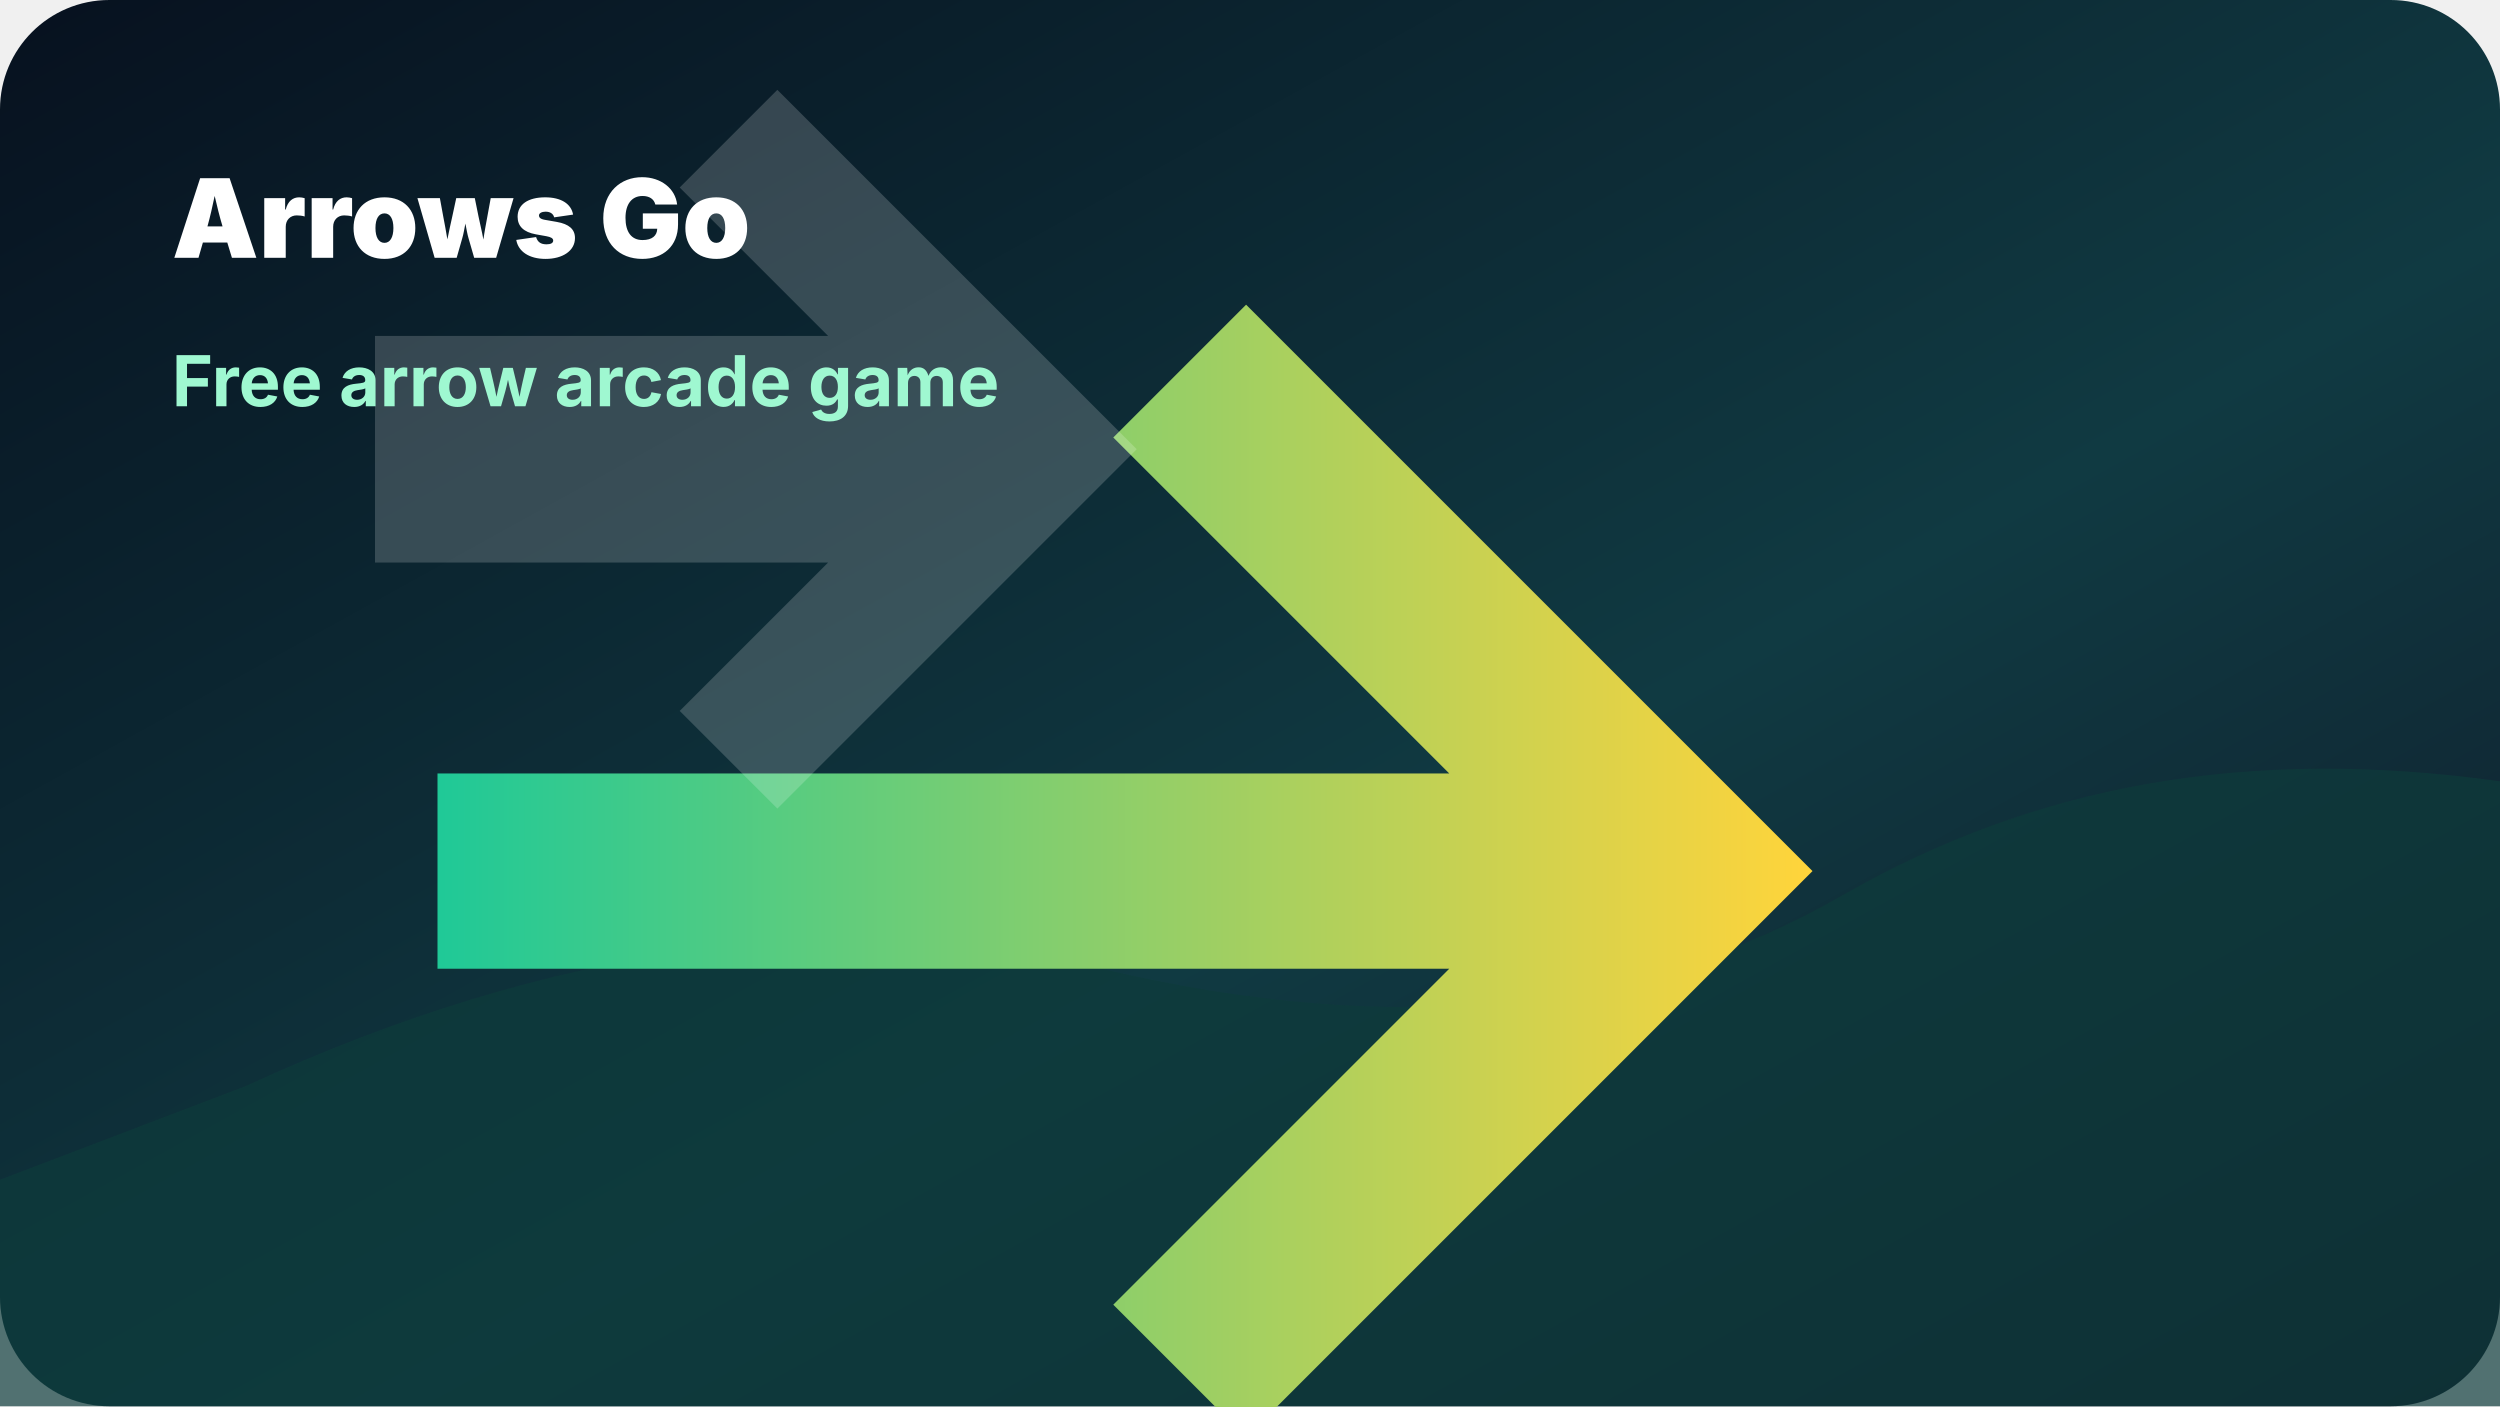
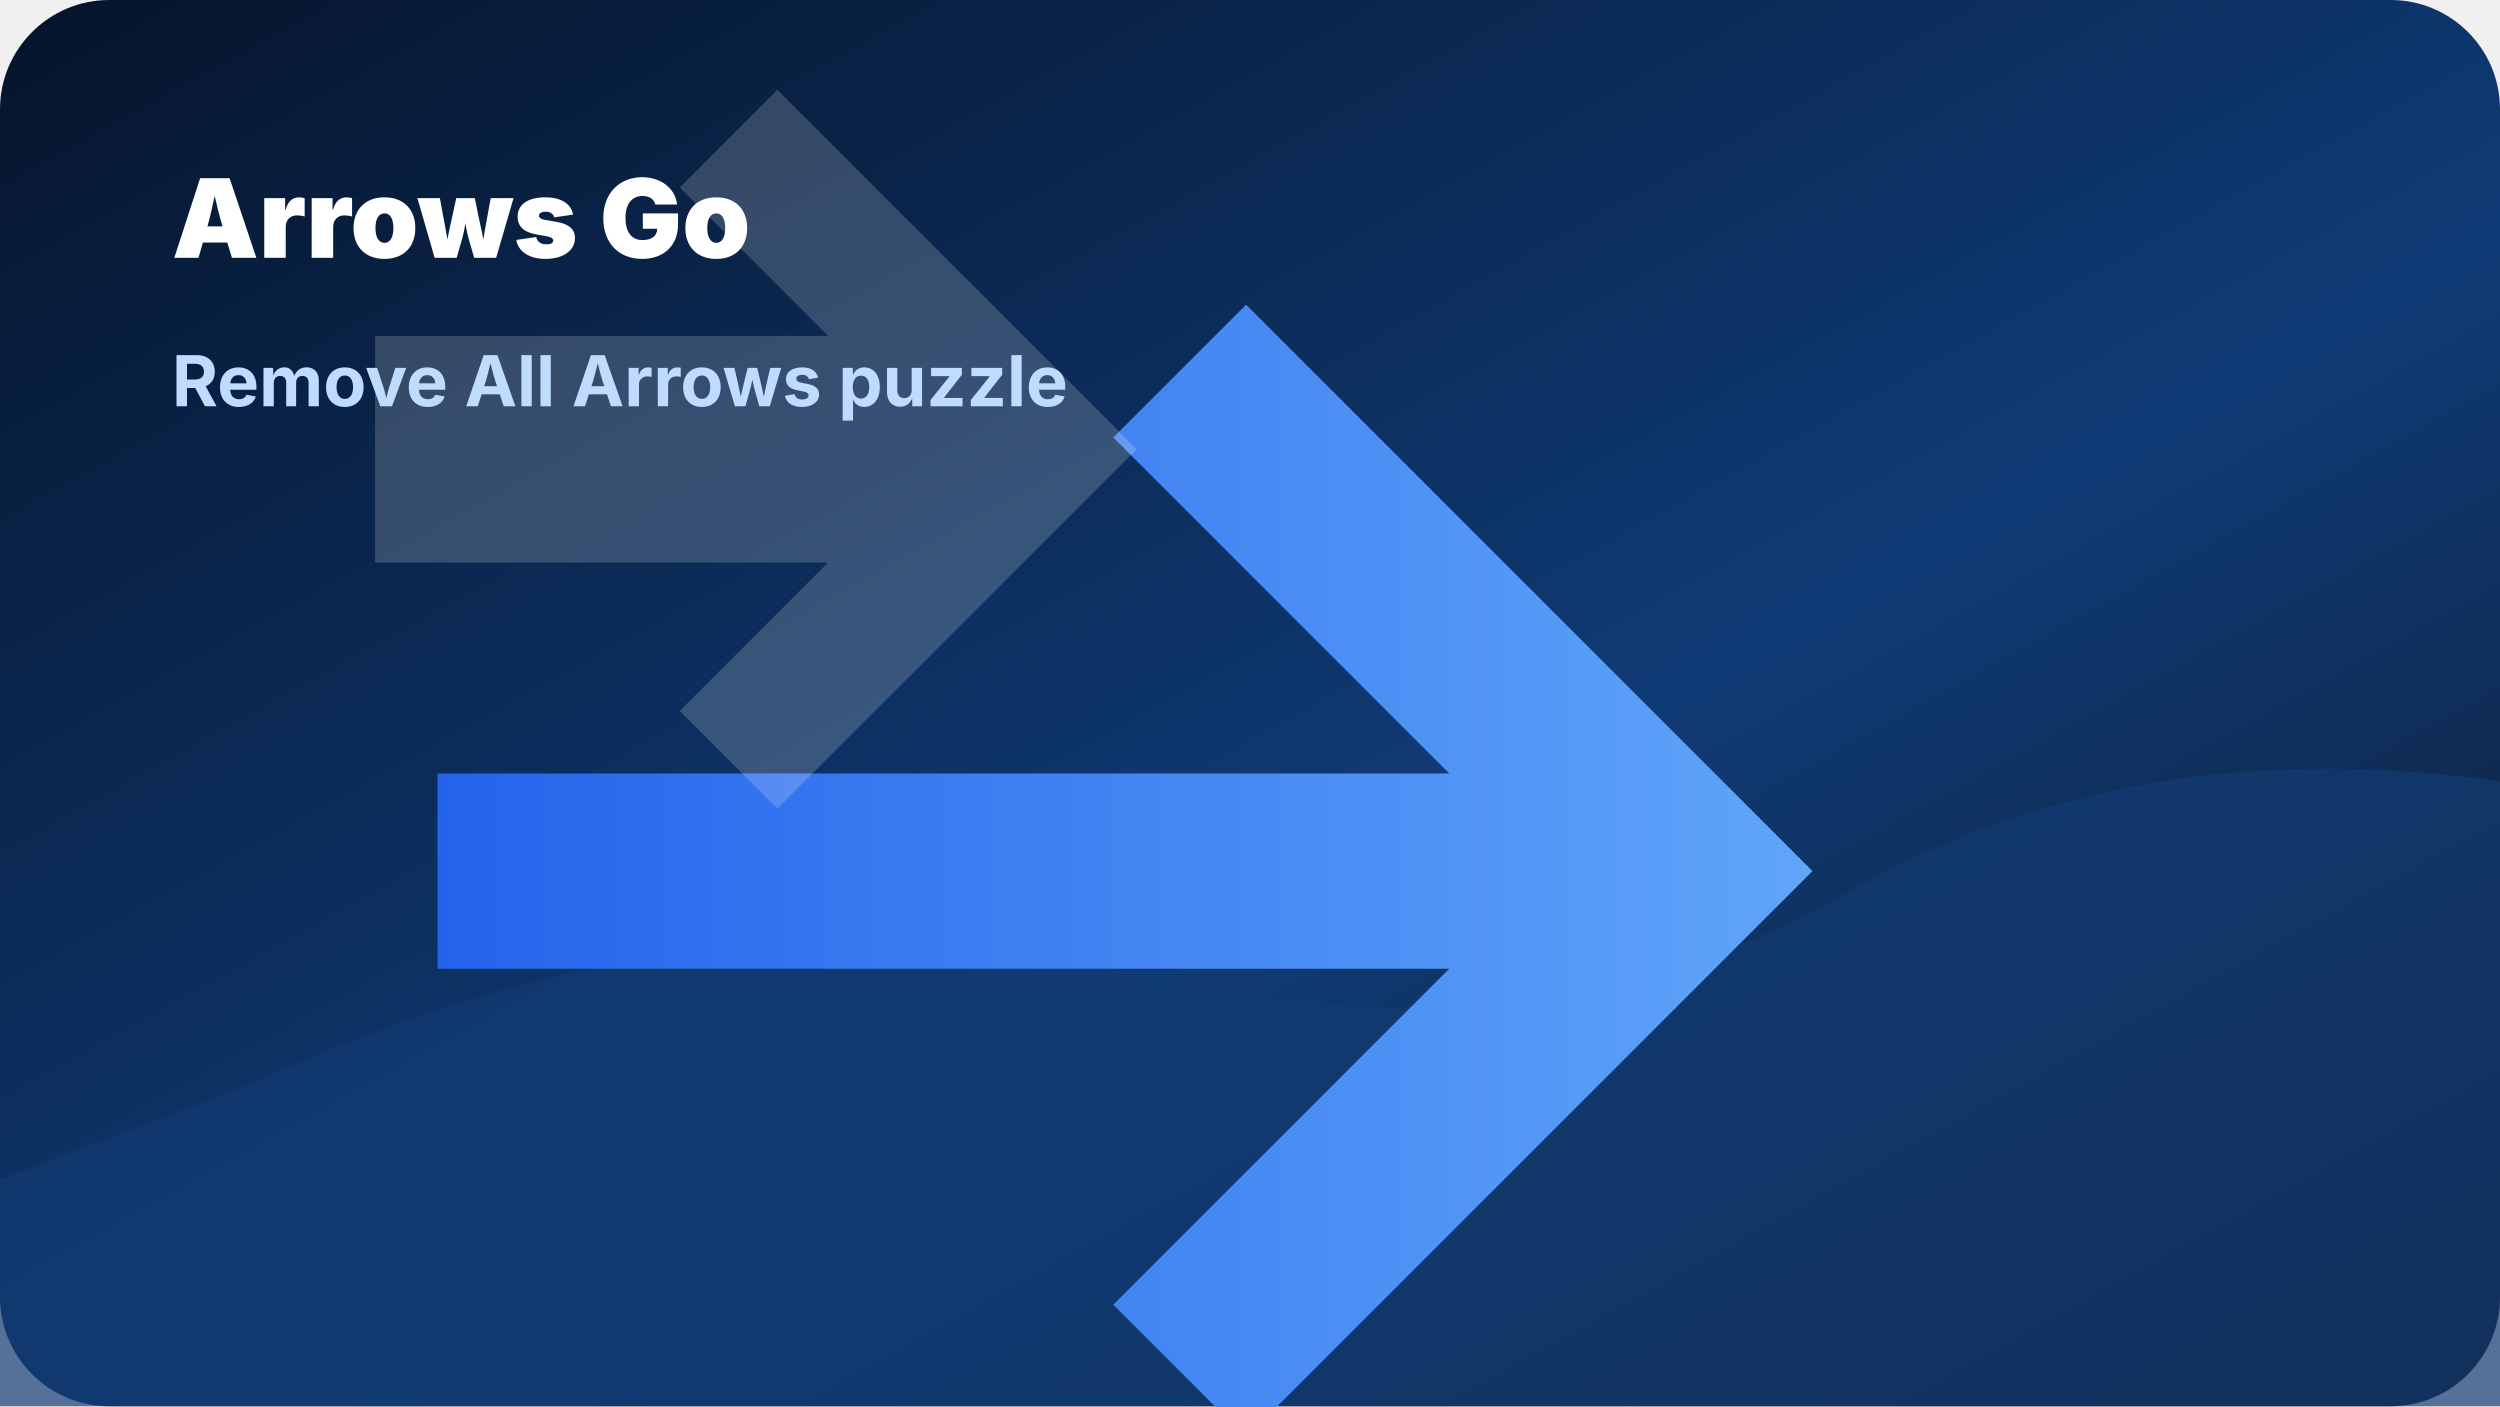
<svg xmlns="http://www.w3.org/2000/svg" viewBox="0 0 640 360" role="img" aria-label="Arrows Go thumbnail">
  <defs>
    <linearGradient id="thumbBg" x1="0" x2="1" y1="0" y2="1">
-       <stop offset="0" stop-color="#07111f" />
-       <stop offset=".58" stop-color="#103a42" />
+       <stop offset="0" stop-color="#06142b" />
+       <stop offset=".58" stop-color="#0f3b76" />
      <stop offset="1" stop-color="#101828" />
    </linearGradient>
    <linearGradient id="thumbArrow" x1="0" x2="1">
-       <stop offset="0" stop-color="#20c997" />
-       <stop offset="1" stop-color="#ffd43b" />
+       <stop offset="0" stop-color="#2563eb" />
+       <stop offset="1" stop-color="#60a5fa" />
    </linearGradient>
  </defs>
  <rect width="640" height="360" rx="28" fill="url(#thumbBg)" />
-   <path d="M63 278c78-36 151-46 219-30 76 18 138 11 190-19 49-28 103-38 168-29v160H0v-58z" fill="#0d3b3a" opacity=".7" />
+   <path d="M63 278c78-36 151-46 219-30 76 18 138 11 190-19 49-28 103-38 168-29v160H0v-58z" fill="#123b72" opacity=".7" />
  <path d="M112 198h259l-86-86 34-34 145 145-145 145-34-34 86-86H112z" fill="url(#thumbArrow)" />
  <path d="M96 86h116l-38-38 25-25 92 92-92 92-25-25 38-38H96z" fill="#ffffff" opacity=".18" />
  <text x="44" y="66" font-family="Inter, Arial, sans-serif" font-size="28" font-weight="900" fill="#ffffff">Arrows Go</text>
-   <text x="44" y="104" font-family="Inter, Arial, sans-serif" font-size="18" font-weight="700" fill="#9ff8d1">Free arrow arcade game</text>
+   <text x="44" y="104" font-family="Inter, Arial, sans-serif" font-size="18" font-weight="700" fill="#bfdbfe">Remove All Arrows puzzle</text>
</svg>
